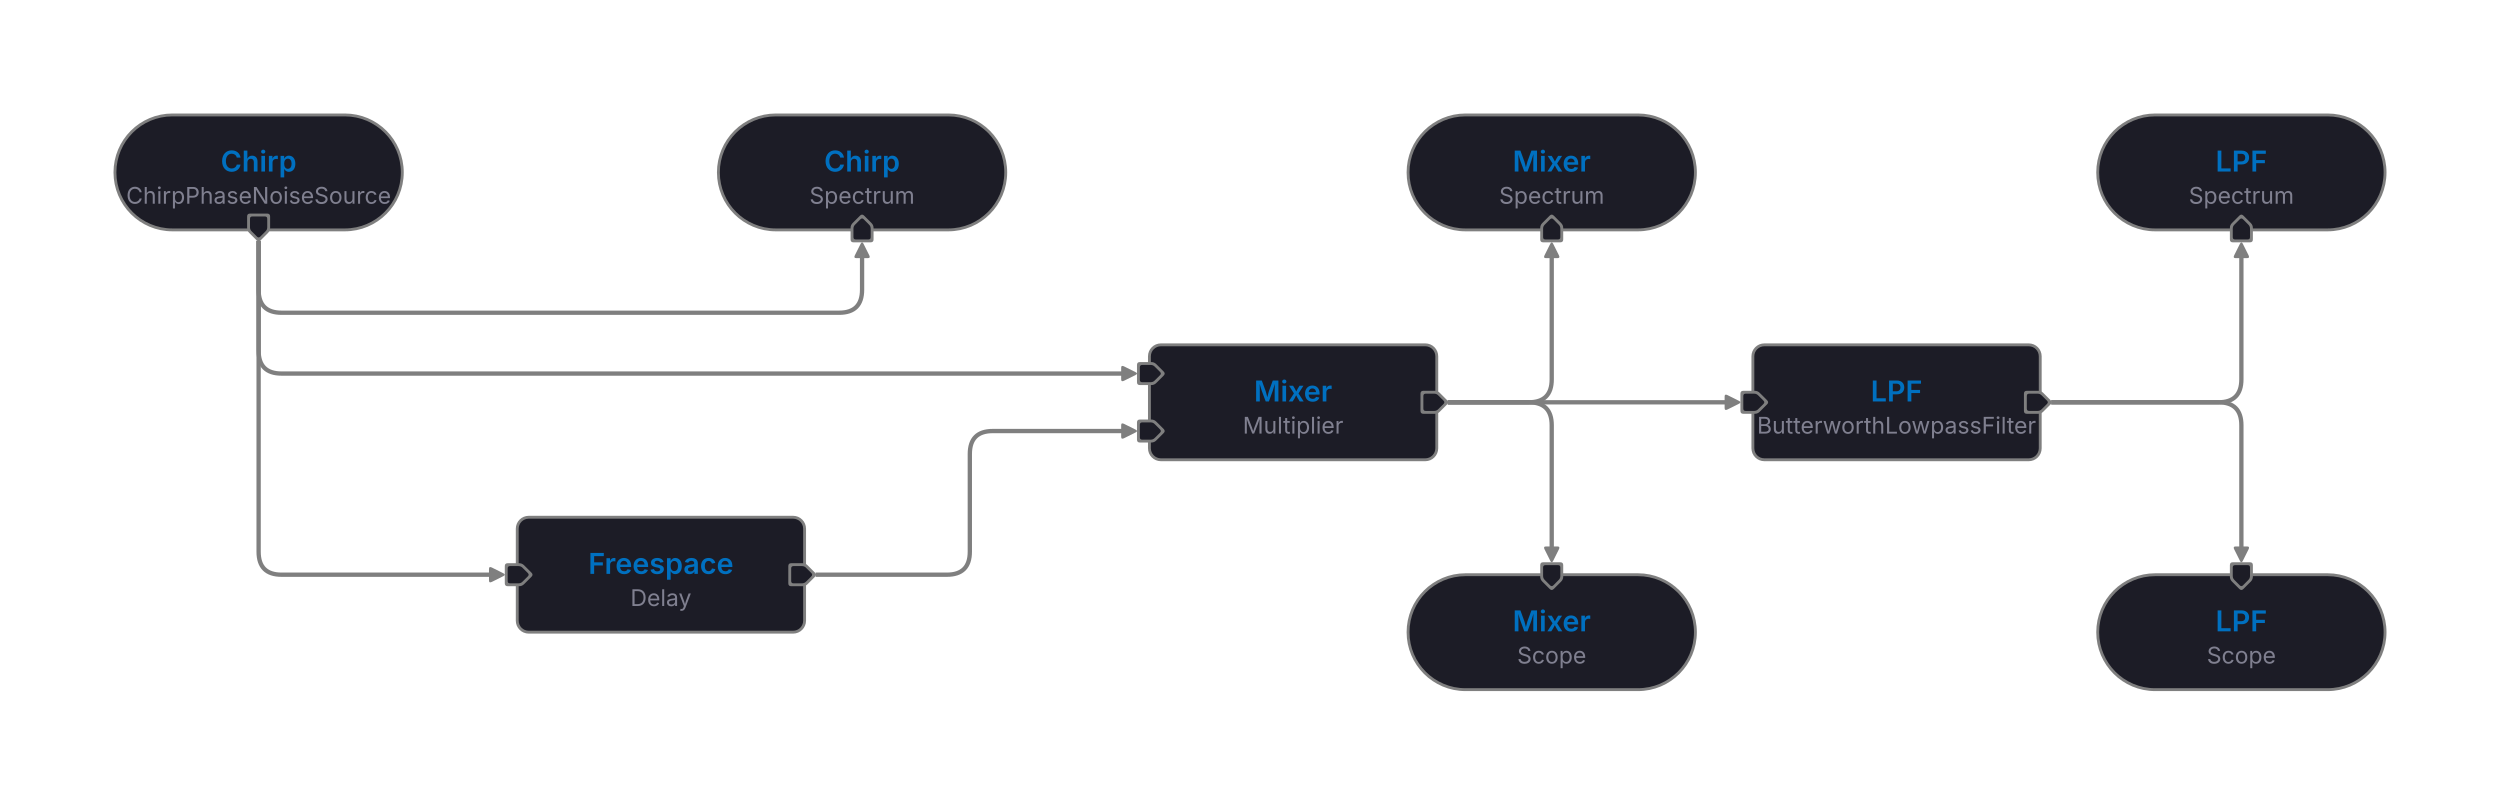
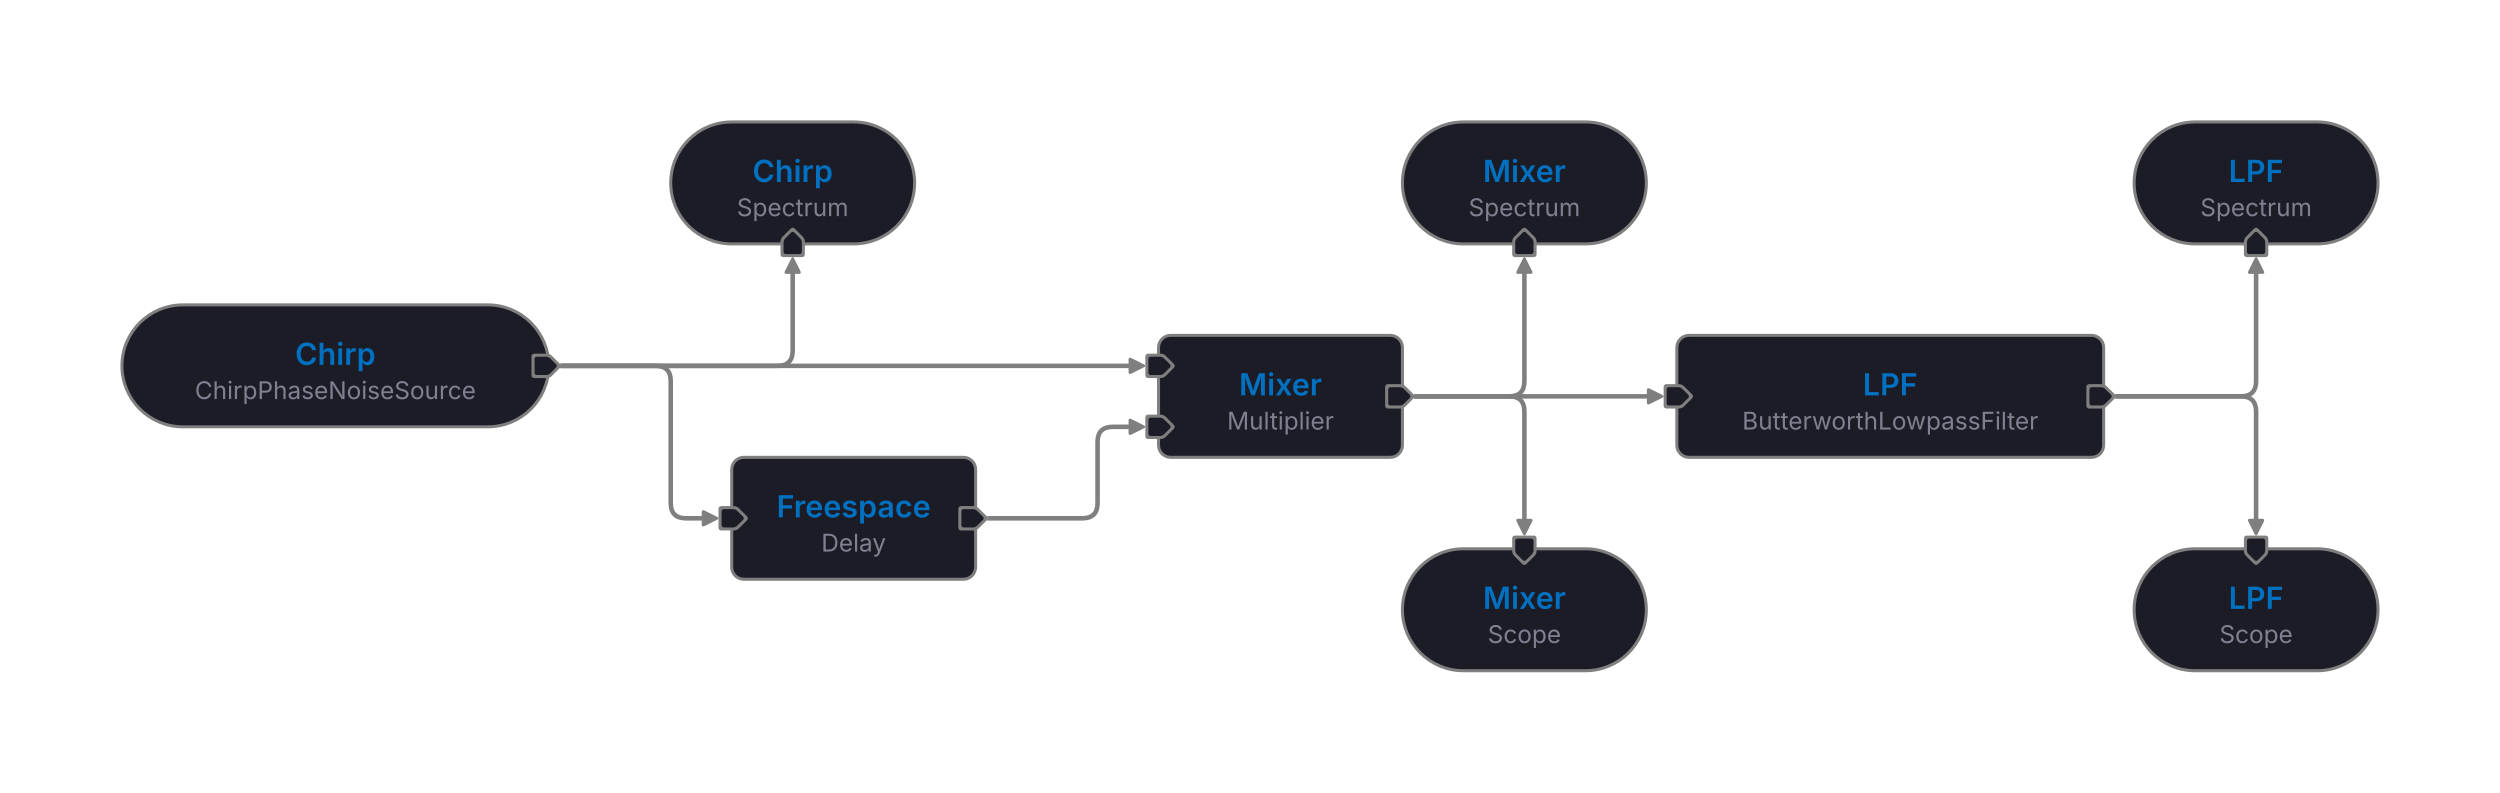
- <svg xmlns="http://www.w3.org/2000/svg" width="870" height="280" viewBox="-450 240 870 280">
+ <svg xmlns="http://www.w3.org/2000/svg" width="820" height="260" viewBox="-420 250 820 260">
  <g class="edges">
    <g class="edge">
-       <path d="M53.833 380L73.833 380L102.5 380L102.5 380L131.167 380L151.167 380" fill="none" stroke="#7F7F7F" stroke-width="1.5" />
-       <g transform="translate(151.1667, 379.9999) rotate(0) translate(5, 0)">
+       <path d="M 43.833 380 L 46.917 380 Q 50 380 53.083 380 L 105 380 Q 110 380 115 380 L 121.167 380" fill="none" stroke="#7F7F7F" stroke-width="1.5" />
+       <g transform="translate(121.1666, 380) rotate(-0.000187617) translate(5, 0)">
        <path d="M -5 -2.5 L -1 -0.5 Q 0 0 -1 0.5 L -5 2.5 Q -6 3 -6 2 L -6 -2 Q -6 -3 -5 -2.5 Z" fill="#7F7F7F" />
      </g>
    </g>
    <g class="edge">
-       <path d="M-360 323.833L-360 343.833L -360,362Q -360,370 -352,370L-78.833 370L-58.833 370" fill="none" stroke="#7F7F7F" stroke-width="1.5" />
-       <g transform="translate(-58.83335, 370) rotate(0) translate(5, 0)">
+       <path d="M -236.167 370 L -233.083 370 Q -230 370 -226.917 370 L -65 370 Q -60 370 -55 370 L -48.833 370" fill="none" stroke="#7F7F7F" stroke-width="1.5" />
+       <g transform="translate(-48.83336, 370) rotate(-0.00001993117) translate(5, 0)">
        <path d="M -5 -2.5 L -1 -0.5 Q 0 0 -1 0.5 L -5 2.5 Q -6 3 -6 2 L -6 -2 Q -6 -3 -5 -2.5 Z" fill="#7F7F7F" />
      </g>
    </g>
    <g class="edge">
-       <path d="M-166.167 440L-146.167 440L -120.5,440Q -112.5,440 -112.5,432L -112.5,398Q -112.5,390 -104.5,390L-78.833 390L-58.833 390" fill="none" stroke="#7F7F7F" stroke-width="1.5" />
-       <g transform="translate(-58.83335, 389.9999) rotate(0) translate(5, 0)">
+       <path d="M -96.167 420 L -93.083 420 Q -90 420 -86.917 420 L -65 420 Q -60 420 -60 415 L -60 395 Q -60 390 -55 390 L -48.833 390" fill="none" stroke="#7F7F7F" stroke-width="1.5" />
+       <g transform="translate(-48.83336, 390) rotate(-0.0001536017) translate(5, 0)">
        <path d="M -5 -2.5 L -1 -0.5 Q 0 0 -1 0.5 L -5 2.5 Q -6 3 -6 2 L -6 -2 Q -6 -3 -5 -2.5 Z" fill="#7F7F7F" />
      </g>
    </g>
    <g class="edge">
-       <path d="M53.833 380L73.833 380L 82,380Q 90,380 90,372L90 348.833L90 328.833" fill="none" stroke="#7F7F7F" stroke-width="1.5" />
-       <g transform="translate(89.99993, 328.8333) rotate(-90) translate(5, 0)">
+       <path d="M 43.833 380 L 46.917 380 Q 50 380 53.083 380 L 75 380 Q 80 380 80 375 L 80 355 Q 80 350 80 345 L 80 338.833" fill="none" stroke="#7F7F7F" stroke-width="1.5" />
+       <g transform="translate(79.99998, 338.8333) rotate(-90.00012) translate(5, 0)">
        <path d="M -5 -2.5 L -1 -0.5 Q 0 0 -1 0.5 L -5 2.5 Q -6 3 -6 2 L -6 -2 Q -6 -3 -5 -2.5 Z" fill="#7F7F7F" />
      </g>
    </g>
    <g class="edge">
-       <path d="M-360 323.833L-360 328.833L -360,340.833Q -360,348.833 -352,348.833L -158,348.833Q -150,348.833 -150,340.833L-150 328.833" fill="none" stroke="#7F7F7F" stroke-width="1.5" />
-       <g transform="translate(-150.0001, 328.8333) rotate(-90) translate(5, 0)">
+       <path d="M -236.167 370 L -233.083 370 Q -230 370 -226.917 370 L -165 370 Q -160 370 -160 365 L -160 355 Q -160 350 -160 345 L -160 338.833" fill="none" stroke="#7F7F7F" stroke-width="1.5" />
+       <g transform="translate(-160, 338.8333) rotate(-90.00012) translate(5, 0)">
        <path d="M -5 -2.5 L -1 -0.5 Q 0 0 -1 0.5 L -5 2.5 Q -6 3 -6 2 L -6 -2 Q -6 -3 -5 -2.5 Z" fill="#7F7F7F" />
      </g>
    </g>
    <g class="edge">
-       <path d="M-360 323.833L-360 343.833L -360,432Q -360,440 -352,440L-298.833 440L-278.833 440" fill="none" stroke="#7F7F7F" stroke-width="1.5" />
-       <g transform="translate(-278.8333, 439.9999) rotate(0) translate(5, 0)">
+       <path d="M -236.167 370 L -233.083 370 Q -230 370 -226.917 370 L -205 370 Q -200 370 -200 375 L -200 415 Q -200 420 -195 420 L -188.833 420" fill="none" stroke="#7F7F7F" stroke-width="1.5" />
+       <g transform="translate(-188.8333, 420) rotate(0.00001408344) translate(5, 0)">
        <path d="M -5 -2.5 L -1 -0.5 Q 0 0 -1 0.5 L -5 2.5 Q -6 3 -6 2 L -6 -2 Q -6 -3 -5 -2.5 Z" fill="#7F7F7F" />
      </g>
    </g>
    <g class="edge">
-       <path d="M263.833 380L283.833 380L 322,380Q 330,380 330,372L330 348.833L330 328.833" fill="none" stroke="#7F7F7F" stroke-width="1.5" />
-       <g transform="translate(329.9999, 328.8333) rotate(-90) translate(5, 0)">
+       <path d="M 273.833 380 L 276.917 380 Q 280 380 283.083 380 L 315 380 Q 320 380 320 375 L 320 355 Q 320 350 320 345 L 320 338.833" fill="none" stroke="#7F7F7F" stroke-width="1.5" />
+       <g transform="translate(320, 338.8333) rotate(-90.00012) translate(5, 0)">
        <path d="M -5 -2.5 L -1 -0.5 Q 0 0 -1 0.5 L -5 2.5 Q -6 3 -6 2 L -6 -2 Q -6 -3 -5 -2.5 Z" fill="#7F7F7F" />
      </g>
    </g>
    <g class="edge">
-       <path d="M53.833 380L73.833 380L 82,380Q 90,380 90,388L90 411.167L90 431.167" fill="none" stroke="#7F7F7F" stroke-width="1.5" />
-       <g transform="translate(89.99993, 431.1667) rotate(90) translate(5, 0)">
+       <path d="M 43.833 380 L 46.917 380 Q 50 380 53.083 380 L 75 380 Q 80 380 80 385 L 80 405 Q 80 410 80 415 L 80 421.167" fill="none" stroke="#7F7F7F" stroke-width="1.5" />
+       <g transform="translate(79.99998, 421.1667) rotate(90.00012) translate(5, 0)">
        <path d="M -5 -2.5 L -1 -0.5 Q 0 0 -1 0.5 L -5 2.5 Q -6 3 -6 2 L -6 -2 Q -6 -3 -5 -2.5 Z" fill="#7F7F7F" />
      </g>
    </g>
    <g class="edge">
-       <path d="M263.833 380L283.833 380L 322,380Q 330,380 330,388L330 411.167L330 431.167" fill="none" stroke="#7F7F7F" stroke-width="1.5" />
-       <g transform="translate(329.9999, 431.1667) rotate(90) translate(5, 0)">
+       <path d="M 273.833 380 L 276.917 380 Q 280 380 283.083 380 L 315 380 Q 320 380 320 385 L 320 405 Q 320 410 320 415 L 320 421.167" fill="none" stroke="#7F7F7F" stroke-width="1.5" />
+       <g transform="translate(320, 421.1667) rotate(90.00012) translate(5, 0)">
        <path d="M -5 -2.5 L -1 -0.5 Q 0 0 -1 0.5 L -5 2.5 Q -6 3 -6 2 L -6 -2 Q -6 -3 -5 -2.5 Z" fill="#7F7F7F" />
      </g>
    </g>
  </g>
  <g class="nodes">
    <g class="node" data-id="fa979db8-e683-4aa0-a197-d02c3d61f4c6">
-       <rect x="-50" y="360" width="100" height="40" rx="4" fill="#1c1c26" />
-       <rect x="-50" y="360" width="100" height="40" rx="4" fill="none" stroke="#7F7F7F" stroke-width="1" />
+       <rect x="-40" y="360" width="80" height="40" rx="4" fill="#1c1c26" />
+       <rect x="-40" y="360" width="80" height="40" rx="4" fill="none" stroke="#7F7F7F" stroke-width="1" />
      <text x="0" y="376" text-anchor="middle" dominant-baseline="middle" fill="#0070C0" font-size="10" font-weight="600" font-family="system-ui, -apple-system, sans-serif">Mixer</text>
      <text x="0" y="388" text-anchor="middle" dominant-baseline="middle" fill="#808090" font-size="8" font-family="system-ui, -apple-system, sans-serif">Multiplier</text>
-       <g transform="translate(-54.33, 366.00)">
+       <g transform="translate(-44.33, 366.00)">
        <path d="M 1.00 0.00 L 5.00 0.00 Q 6.00 0.00 6.71 0.71 L 9.29 3.29 Q 10.00 4.00 9.29 4.71 L 6.71 7.29 Q 6.00 8.00 5.00 8.00 L 1.00 8.00 Q 0.00 8.00 0.00 7.00 L 0.00 1.00 Q 0.00 0.00 1.00 0.00 Z" fill="#7F7F7F" />
        <path d="M 0.80 0.00 L 3.79 0.00 Q 4.59 0.00 5.15 0.57 L 7.02 2.43 Q 7.59 3.00 7.02 3.57 L 5.15 5.43 Q 4.59 6.00 3.79 6.00 L 0.80 6.00 Q 0.00 6.00 0.00 5.20 L 0.00 0.80 Q 0.00 0.00 0.80 0.00 Z" fill="#1c1c26" transform="translate(1, 1)" />
      </g>
-       <g transform="translate(-54.33, 386.00)">
+       <g transform="translate(-44.33, 386.00)">
        <path d="M 1.00 0.00 L 5.00 0.00 Q 6.00 0.00 6.71 0.71 L 9.29 3.29 Q 10.00 4.00 9.29 4.71 L 6.71 7.29 Q 6.00 8.00 5.00 8.00 L 1.00 8.00 Q 0.00 8.00 0.00 7.00 L 0.00 1.00 Q 0.00 0.00 1.00 0.00 Z" fill="#7F7F7F" />
        <path d="M 0.80 0.00 L 3.79 0.00 Q 4.59 0.00 5.15 0.57 L 7.02 2.43 Q 7.59 3.00 7.02 3.57 L 5.15 5.43 Q 4.59 6.00 3.79 6.00 L 0.80 6.00 Q 0.00 6.00 0.00 5.20 L 0.00 0.80 Q 0.00 0.00 0.80 0.00 Z" fill="#1c1c26" transform="translate(1, 1)" />
      </g>
-       <g transform="translate(44.33, 376.00)">
+       <g transform="translate(34.33, 376.00)">
        <path d="M 1.00 0.00 L 5.00 0.00 Q 6.00 0.00 6.71 0.71 L 9.29 3.29 Q 10.00 4.00 9.29 4.71 L 6.71 7.29 Q 6.00 8.00 5.00 8.00 L 1.00 8.00 Q 0.00 8.00 0.00 7.00 L 0.00 1.00 Q 0.00 0.00 1.00 0.00 Z" fill="#7F7F7F" />
        <path d="M 0.80 0.00 L 3.79 0.00 Q 4.59 0.00 5.15 0.57 L 7.02 2.43 Q 7.59 3.00 7.02 3.57 L 5.15 5.43 Q 4.59 6.00 3.79 6.00 L 0.80 6.00 Q 0.00 6.00 0.00 5.20 L 0.00 0.80 Q 0.00 0.00 0.80 0.00 Z" fill="#1c1c26" transform="translate(1, 1)" />
      </g>
    </g>
    <g class="node" data-id="661af18b-ddc2-4fc8-8954-a88645711e7e">
-       <rect x="160" y="360" width="100" height="40" rx="4" fill="#1c1c26" />
-       <rect x="160" y="360" width="100" height="40" rx="4" fill="none" stroke="#7F7F7F" stroke-width="1" />
-       <text x="210" y="376" text-anchor="middle" dominant-baseline="middle" fill="#0070C0" font-size="10" font-weight="600" font-family="system-ui, -apple-system, sans-serif">LPF</text>
-       <text x="210" y="388" text-anchor="middle" dominant-baseline="middle" fill="#808090" font-size="8" font-family="system-ui, -apple-system, sans-serif">ButterworthLowpassFilter</text>
-       <g transform="translate(155.67, 376.00)">
+       <rect x="130" y="360" width="140" height="40" rx="4" fill="#1c1c26" />
+       <rect x="130" y="360" width="140" height="40" rx="4" fill="none" stroke="#7F7F7F" stroke-width="1" />
+       <text x="200" y="376" text-anchor="middle" dominant-baseline="middle" fill="#0070C0" font-size="10" font-weight="600" font-family="system-ui, -apple-system, sans-serif">LPF</text>
+       <text x="200" y="388" text-anchor="middle" dominant-baseline="middle" fill="#808090" font-size="8" font-family="system-ui, -apple-system, sans-serif">ButterworthLowpassFilter</text>
+       <g transform="translate(125.67, 376.00)">
        <path d="M 1.00 0.00 L 5.00 0.00 Q 6.00 0.00 6.71 0.71 L 9.29 3.29 Q 10.00 4.00 9.29 4.71 L 6.71 7.29 Q 6.00 8.00 5.00 8.00 L 1.00 8.00 Q 0.00 8.00 0.00 7.00 L 0.00 1.00 Q 0.00 0.00 1.00 0.00 Z" fill="#7F7F7F" />
        <path d="M 0.80 0.00 L 3.79 0.00 Q 4.59 0.00 5.15 0.57 L 7.02 2.43 Q 7.59 3.00 7.02 3.57 L 5.15 5.43 Q 4.59 6.00 3.79 6.00 L 0.80 6.00 Q 0.00 6.00 0.00 5.20 L 0.00 0.80 Q 0.00 0.00 0.80 0.00 Z" fill="#1c1c26" transform="translate(1, 1)" />
      </g>
-       <g transform="translate(254.33, 376.00)">
+       <g transform="translate(264.33, 376.00)">
        <path d="M 1.00 0.00 L 5.00 0.00 Q 6.00 0.00 6.71 0.71 L 9.29 3.29 Q 10.00 4.00 9.29 4.71 L 6.71 7.29 Q 6.00 8.00 5.00 8.00 L 1.00 8.00 Q 0.00 8.00 0.00 7.00 L 0.00 1.00 Q 0.00 0.00 1.00 0.00 Z" fill="#7F7F7F" />
        <path d="M 0.80 0.00 L 3.79 0.00 Q 4.59 0.00 5.15 0.57 L 7.02 2.43 Q 7.59 3.00 7.02 3.57 L 5.15 5.43 Q 4.59 6.00 3.79 6.00 L 0.80 6.00 Q 0.00 6.00 0.00 5.20 L 0.00 0.80 Q 0.00 0.00 0.80 0.00 Z" fill="#1c1c26" transform="translate(1, 1)" />
      </g>
    </g>
    <g class="node" data-id="7d36e8ff-a73f-4105-b908-fa4670cc96a9">
-       <rect x="40" y="280" width="100" height="40" rx="20" fill="#1c1c26" />
-       <rect x="40" y="280" width="100" height="40" rx="20" fill="none" stroke="#7F7F7F" stroke-width="1" />
-       <text x="90" y="296" text-anchor="middle" dominant-baseline="middle" fill="#0070C0" font-size="10" font-weight="600" font-family="system-ui, -apple-system, sans-serif">Mixer</text>
-       <text x="90" y="308" text-anchor="middle" dominant-baseline="middle" fill="#808090" font-size="8" font-family="system-ui, -apple-system, sans-serif">Spectrum</text>
-       <g transform="translate(86.00, 314.33)">
+       <rect x="40" y="290" width="80" height="40" rx="20" fill="#1c1c26" />
+       <rect x="40" y="290" width="80" height="40" rx="20" fill="none" stroke="#7F7F7F" stroke-width="1" />
+       <text x="80" y="306" text-anchor="middle" dominant-baseline="middle" fill="#0070C0" font-size="10" font-weight="600" font-family="system-ui, -apple-system, sans-serif">Mixer</text>
+       <text x="80" y="318" text-anchor="middle" dominant-baseline="middle" fill="#808090" font-size="8" font-family="system-ui, -apple-system, sans-serif">Spectrum</text>
+       <g transform="translate(76.00, 324.33)">
        <path d="M 4.71 0.71 L 7.29 3.29 Q 8.00 4.00 8.00 5.00 L 8.00 9.00 Q 8.00 10.00 7.00 10.00 L 1.00 10.00 Q 0.00 10.00 0.00 9.00 L 0.00 5.00 Q 0.00 4.00 0.71 3.29 L 3.29 0.71 Q 4.00 0.00 4.71 0.71 Z" fill="#7F7F7F" />
        <path d="M 3.57 0.98 L 5.43 2.85 Q 6.00 3.41 6.00 4.21 L 6.00 7.20 Q 6.00 8.00 5.20 8.00 L 0.80 8.00 Q 0.00 8.00 0.00 7.20 L 0.00 4.21 Q 0.00 3.41 0.57 2.85 L 2.43 0.98 Q 3.00 0.41 3.57 0.98 Z" fill="#1c1c26" transform="translate(1, 1)" />
      </g>
    </g>
    <g class="node" data-id="4b645485-b3ca-4fc7-9f46-c25664468bec">
-       <rect x="-270" y="420" width="100" height="40" rx="4" fill="#1c1c26" />
-       <rect x="-270" y="420" width="100" height="40" rx="4" fill="none" stroke="#7F7F7F" stroke-width="1" />
-       <text x="-220" y="436" text-anchor="middle" dominant-baseline="middle" fill="#0070C0" font-size="10" font-weight="600" font-family="system-ui, -apple-system, sans-serif">Freespace</text>
-       <text x="-220" y="448" text-anchor="middle" dominant-baseline="middle" fill="#808090" font-size="8" font-family="system-ui, -apple-system, sans-serif">Delay</text>
-       <g transform="translate(-274.33, 436.00)">
+       <rect x="-180" y="400" width="80" height="40" rx="4" fill="#1c1c26" />
+       <rect x="-180" y="400" width="80" height="40" rx="4" fill="none" stroke="#7F7F7F" stroke-width="1" />
+       <text x="-140" y="416" text-anchor="middle" dominant-baseline="middle" fill="#0070C0" font-size="10" font-weight="600" font-family="system-ui, -apple-system, sans-serif">Freespace</text>
+       <text x="-140" y="428" text-anchor="middle" dominant-baseline="middle" fill="#808090" font-size="8" font-family="system-ui, -apple-system, sans-serif">Delay</text>
+       <g transform="translate(-184.33, 416.00)">
        <path d="M 1.00 0.00 L 5.00 0.00 Q 6.00 0.00 6.71 0.71 L 9.29 3.29 Q 10.00 4.00 9.29 4.71 L 6.71 7.29 Q 6.00 8.00 5.00 8.00 L 1.00 8.00 Q 0.00 8.00 0.00 7.00 L 0.00 1.00 Q 0.00 0.00 1.00 0.00 Z" fill="#7F7F7F" />
        <path d="M 0.80 0.00 L 3.79 0.00 Q 4.59 0.00 5.15 0.57 L 7.02 2.43 Q 7.59 3.00 7.02 3.57 L 5.15 5.43 Q 4.59 6.00 3.79 6.00 L 0.80 6.00 Q 0.00 6.00 0.00 5.20 L 0.00 0.80 Q 0.00 0.00 0.80 0.00 Z" fill="#1c1c26" transform="translate(1, 1)" />
      </g>
-       <g transform="translate(-175.67, 436.00)">
+       <g transform="translate(-105.67, 416.00)">
        <path d="M 1.00 0.00 L 5.00 0.00 Q 6.00 0.00 6.71 0.71 L 9.29 3.29 Q 10.00 4.00 9.29 4.71 L 6.71 7.29 Q 6.00 8.00 5.00 8.00 L 1.00 8.00 Q 0.00 8.00 0.00 7.00 L 0.00 1.00 Q 0.00 0.00 1.00 0.00 Z" fill="#7F7F7F" />
        <path d="M 0.80 0.00 L 3.79 0.00 Q 4.59 0.00 5.15 0.57 L 7.02 2.43 Q 7.59 3.00 7.02 3.57 L 5.15 5.43 Q 4.59 6.00 3.79 6.00 L 0.80 6.00 Q 0.00 6.00 0.00 5.20 L 0.00 0.80 Q 0.00 0.00 0.80 0.00 Z" fill="#1c1c26" transform="translate(1, 1)" />
      </g>
    </g>
    <g class="node" data-id="f329e608-39f5-4ce8-b1fe-448abf3e8549">
-       <rect x="-410" y="280" width="100" height="40" rx="20" fill="#1c1c26" />
-       <rect x="-410" y="280" width="100" height="40" rx="20" fill="none" stroke="#7F7F7F" stroke-width="1" />
-       <text x="-360" y="296" text-anchor="middle" dominant-baseline="middle" fill="#0070C0" font-size="10" font-weight="600" font-family="system-ui, -apple-system, sans-serif">Chirp</text>
-       <text x="-360" y="308" text-anchor="middle" dominant-baseline="middle" fill="#808090" font-size="8" font-family="system-ui, -apple-system, sans-serif">ChirpPhaseNoiseSource</text>
-       <g transform="translate(-364.00, 314.33)">
-         <path d="M 1.00 0.00 L 7.00 0.00 Q 8.00 0.00 8.00 1.00 L 8.00 5.00 Q 8.00 6.00 7.29 6.71 L 4.71 9.29 Q 4.00 10.00 3.29 9.29 L 0.71 6.71 Q 0.00 6.00 0.00 5.00 L 0.00 1.00 Q 0.00 0.00 1.00 0.00 Z" fill="#7F7F7F" />
-         <path d="M 0.80 0.00 L 5.20 0.00 Q 6.00 0.00 6.00 0.80 L 6.00 3.79 Q 6.00 4.59 5.43 5.15 L 3.57 7.02 Q 3.00 7.59 2.43 7.02 L 0.57 5.15 Q 0.00 4.59 0.00 3.79 L 0.00 0.80 Q 0.00 0.00 0.80 0.00 Z" fill="#1c1c26" transform="translate(1, 1)" />
+       <rect x="-380" y="350" width="140" height="40" rx="20" fill="#1c1c26" />
+       <rect x="-380" y="350" width="140" height="40" rx="20" fill="none" stroke="#7F7F7F" stroke-width="1" />
+       <text x="-310" y="366" text-anchor="middle" dominant-baseline="middle" fill="#0070C0" font-size="10" font-weight="600" font-family="system-ui, -apple-system, sans-serif">Chirp</text>
+       <text x="-310" y="378" text-anchor="middle" dominant-baseline="middle" fill="#808090" font-size="8" font-family="system-ui, -apple-system, sans-serif">ChirpPhaseNoiseSource</text>
+       <g transform="translate(-245.67, 366.00)">
+         <path d="M 1.00 0.00 L 5.00 0.00 Q 6.00 0.00 6.71 0.71 L 9.29 3.29 Q 10.00 4.00 9.29 4.71 L 6.71 7.29 Q 6.00 8.00 5.00 8.00 L 1.00 8.00 Q 0.00 8.00 0.00 7.00 L 0.00 1.00 Q 0.00 0.00 1.00 0.00 Z" fill="#7F7F7F" />
+         <path d="M 0.80 0.00 L 3.79 0.00 Q 4.59 0.00 5.15 0.57 L 7.02 2.43 Q 7.59 3.00 7.02 3.57 L 5.15 5.43 Q 4.59 6.00 3.79 6.00 L 0.80 6.00 Q 0.00 6.00 0.00 5.20 L 0.00 0.80 Q 0.00 0.00 0.80 0.00 Z" fill="#1c1c26" transform="translate(1, 1)" />
      </g>
    </g>
    <g class="node" data-id="be80dd03-99b0-4e75-b26e-4fcc65965da4">
-       <rect x="-200" y="280" width="100" height="40" rx="20" fill="#1c1c26" />
-       <rect x="-200" y="280" width="100" height="40" rx="20" fill="none" stroke="#7F7F7F" stroke-width="1" />
-       <text x="-150" y="296" text-anchor="middle" dominant-baseline="middle" fill="#0070C0" font-size="10" font-weight="600" font-family="system-ui, -apple-system, sans-serif">Chirp</text>
-       <text x="-150" y="308" text-anchor="middle" dominant-baseline="middle" fill="#808090" font-size="8" font-family="system-ui, -apple-system, sans-serif">Spectrum</text>
-       <g transform="translate(-154.00, 314.33)">
+       <rect x="-200" y="290" width="80" height="40" rx="20" fill="#1c1c26" />
+       <rect x="-200" y="290" width="80" height="40" rx="20" fill="none" stroke="#7F7F7F" stroke-width="1" />
+       <text x="-160" y="306" text-anchor="middle" dominant-baseline="middle" fill="#0070C0" font-size="10" font-weight="600" font-family="system-ui, -apple-system, sans-serif">Chirp</text>
+       <text x="-160" y="318" text-anchor="middle" dominant-baseline="middle" fill="#808090" font-size="8" font-family="system-ui, -apple-system, sans-serif">Spectrum</text>
+       <g transform="translate(-164.00, 324.33)">
        <path d="M 4.71 0.71 L 7.29 3.29 Q 8.00 4.00 8.00 5.00 L 8.00 9.00 Q 8.00 10.00 7.00 10.00 L 1.00 10.00 Q 0.00 10.00 0.00 9.00 L 0.00 5.00 Q 0.00 4.00 0.71 3.29 L 3.29 0.71 Q 4.00 0.00 4.71 0.71 Z" fill="#7F7F7F" />
        <path d="M 3.57 0.98 L 5.43 2.85 Q 6.00 3.41 6.00 4.21 L 6.00 7.20 Q 6.00 8.00 5.20 8.00 L 0.80 8.00 Q 0.00 8.00 0.00 7.20 L 0.00 4.21 Q 0.00 3.41 0.57 2.85 L 2.43 0.98 Q 3.00 0.41 3.57 0.98 Z" fill="#1c1c26" transform="translate(1, 1)" />
      </g>
    </g>
    <g class="node" data-id="fe53f02d-f62f-40cf-8005-680c2432ccdb">
-       <rect x="280" y="280" width="100" height="40" rx="20" fill="#1c1c26" />
-       <rect x="280" y="280" width="100" height="40" rx="20" fill="none" stroke="#7F7F7F" stroke-width="1" />
-       <text x="330" y="296" text-anchor="middle" dominant-baseline="middle" fill="#0070C0" font-size="10" font-weight="600" font-family="system-ui, -apple-system, sans-serif">LPF</text>
-       <text x="330" y="308" text-anchor="middle" dominant-baseline="middle" fill="#808090" font-size="8" font-family="system-ui, -apple-system, sans-serif">Spectrum</text>
-       <g transform="translate(326.00, 314.33)">
+       <rect x="280" y="290" width="80" height="40" rx="20" fill="#1c1c26" />
+       <rect x="280" y="290" width="80" height="40" rx="20" fill="none" stroke="#7F7F7F" stroke-width="1" />
+       <text x="320" y="306" text-anchor="middle" dominant-baseline="middle" fill="#0070C0" font-size="10" font-weight="600" font-family="system-ui, -apple-system, sans-serif">LPF</text>
+       <text x="320" y="318" text-anchor="middle" dominant-baseline="middle" fill="#808090" font-size="8" font-family="system-ui, -apple-system, sans-serif">Spectrum</text>
+       <g transform="translate(316.00, 324.33)">
        <path d="M 4.71 0.71 L 7.29 3.29 Q 8.00 4.00 8.00 5.00 L 8.00 9.00 Q 8.00 10.00 7.00 10.00 L 1.00 10.00 Q 0.00 10.00 0.00 9.00 L 0.00 5.00 Q 0.00 4.00 0.71 3.29 L 3.29 0.71 Q 4.00 0.00 4.71 0.71 Z" fill="#7F7F7F" />
        <path d="M 3.57 0.98 L 5.43 2.85 Q 6.00 3.41 6.00 4.21 L 6.00 7.20 Q 6.00 8.00 5.20 8.00 L 0.80 8.00 Q 0.00 8.00 0.00 7.20 L 0.00 4.21 Q 0.00 3.41 0.57 2.85 L 2.43 0.98 Q 3.00 0.41 3.57 0.98 Z" fill="#1c1c26" transform="translate(1, 1)" />
      </g>
    </g>
    <g class="node" data-id="36d93d54-1fa3-483b-868a-500badcea957">
-       <rect x="40" y="440" width="100" height="40" rx="20" fill="#1c1c26" />
-       <rect x="40" y="440" width="100" height="40" rx="20" fill="none" stroke="#7F7F7F" stroke-width="1" />
-       <text x="90" y="456" text-anchor="middle" dominant-baseline="middle" fill="#0070C0" font-size="10" font-weight="600" font-family="system-ui, -apple-system, sans-serif">Mixer</text>
-       <text x="90" y="468" text-anchor="middle" dominant-baseline="middle" fill="#808090" font-size="8" font-family="system-ui, -apple-system, sans-serif">Scope</text>
-       <g transform="translate(86.00, 435.67)">
+       <rect x="40" y="430" width="80" height="40" rx="20" fill="#1c1c26" />
+       <rect x="40" y="430" width="80" height="40" rx="20" fill="none" stroke="#7F7F7F" stroke-width="1" />
+       <text x="80" y="446" text-anchor="middle" dominant-baseline="middle" fill="#0070C0" font-size="10" font-weight="600" font-family="system-ui, -apple-system, sans-serif">Mixer</text>
+       <text x="80" y="458" text-anchor="middle" dominant-baseline="middle" fill="#808090" font-size="8" font-family="system-ui, -apple-system, sans-serif">Scope</text>
+       <g transform="translate(76.00, 425.67)">
        <path d="M 1.00 0.00 L 7.00 0.00 Q 8.00 0.00 8.00 1.00 L 8.00 5.00 Q 8.00 6.00 7.29 6.71 L 4.71 9.29 Q 4.00 10.00 3.29 9.29 L 0.71 6.71 Q 0.00 6.00 0.00 5.00 L 0.00 1.00 Q 0.00 0.00 1.00 0.00 Z" fill="#7F7F7F" />
        <path d="M 0.80 0.00 L 5.20 0.00 Q 6.00 0.00 6.00 0.80 L 6.00 3.79 Q 6.00 4.59 5.43 5.15 L 3.57 7.02 Q 3.00 7.59 2.43 7.02 L 0.57 5.15 Q 0.00 4.59 0.00 3.79 L 0.00 0.80 Q 0.00 0.00 0.80 0.00 Z" fill="#1c1c26" transform="translate(1, 1)" />
      </g>
    </g>
    <g class="node" data-id="4a8118b9-67cb-4cd6-8146-d2b3a52aadfa">
-       <rect x="280" y="440" width="100" height="40" rx="20" fill="#1c1c26" />
-       <rect x="280" y="440" width="100" height="40" rx="20" fill="none" stroke="#7F7F7F" stroke-width="1" />
-       <text x="330" y="456" text-anchor="middle" dominant-baseline="middle" fill="#0070C0" font-size="10" font-weight="600" font-family="system-ui, -apple-system, sans-serif">LPF</text>
-       <text x="330" y="468" text-anchor="middle" dominant-baseline="middle" fill="#808090" font-size="8" font-family="system-ui, -apple-system, sans-serif">Scope</text>
-       <g transform="translate(326.00, 435.67)">
+       <rect x="280" y="430" width="80" height="40" rx="20" fill="#1c1c26" />
+       <rect x="280" y="430" width="80" height="40" rx="20" fill="none" stroke="#7F7F7F" stroke-width="1" />
+       <text x="320" y="446" text-anchor="middle" dominant-baseline="middle" fill="#0070C0" font-size="10" font-weight="600" font-family="system-ui, -apple-system, sans-serif">LPF</text>
+       <text x="320" y="458" text-anchor="middle" dominant-baseline="middle" fill="#808090" font-size="8" font-family="system-ui, -apple-system, sans-serif">Scope</text>
+       <g transform="translate(316.00, 425.67)">
        <path d="M 1.00 0.00 L 7.00 0.00 Q 8.00 0.00 8.00 1.00 L 8.00 5.00 Q 8.00 6.00 7.29 6.71 L 4.71 9.29 Q 4.00 10.00 3.29 9.29 L 0.71 6.71 Q 0.00 6.00 0.00 5.00 L 0.00 1.00 Q 0.00 0.00 1.00 0.00 Z" fill="#7F7F7F" />
        <path d="M 0.80 0.00 L 5.20 0.00 Q 6.00 0.00 6.00 0.80 L 6.00 3.79 Q 6.00 4.59 5.43 5.15 L 3.57 7.02 Q 3.00 7.59 2.43 7.02 L 0.57 5.15 Q 0.00 4.59 0.00 3.79 L 0.00 0.80 Q 0.00 0.00 0.80 0.00 Z" fill="#1c1c26" transform="translate(1, 1)" />
      </g>
    </g>
  </g>
</svg>
